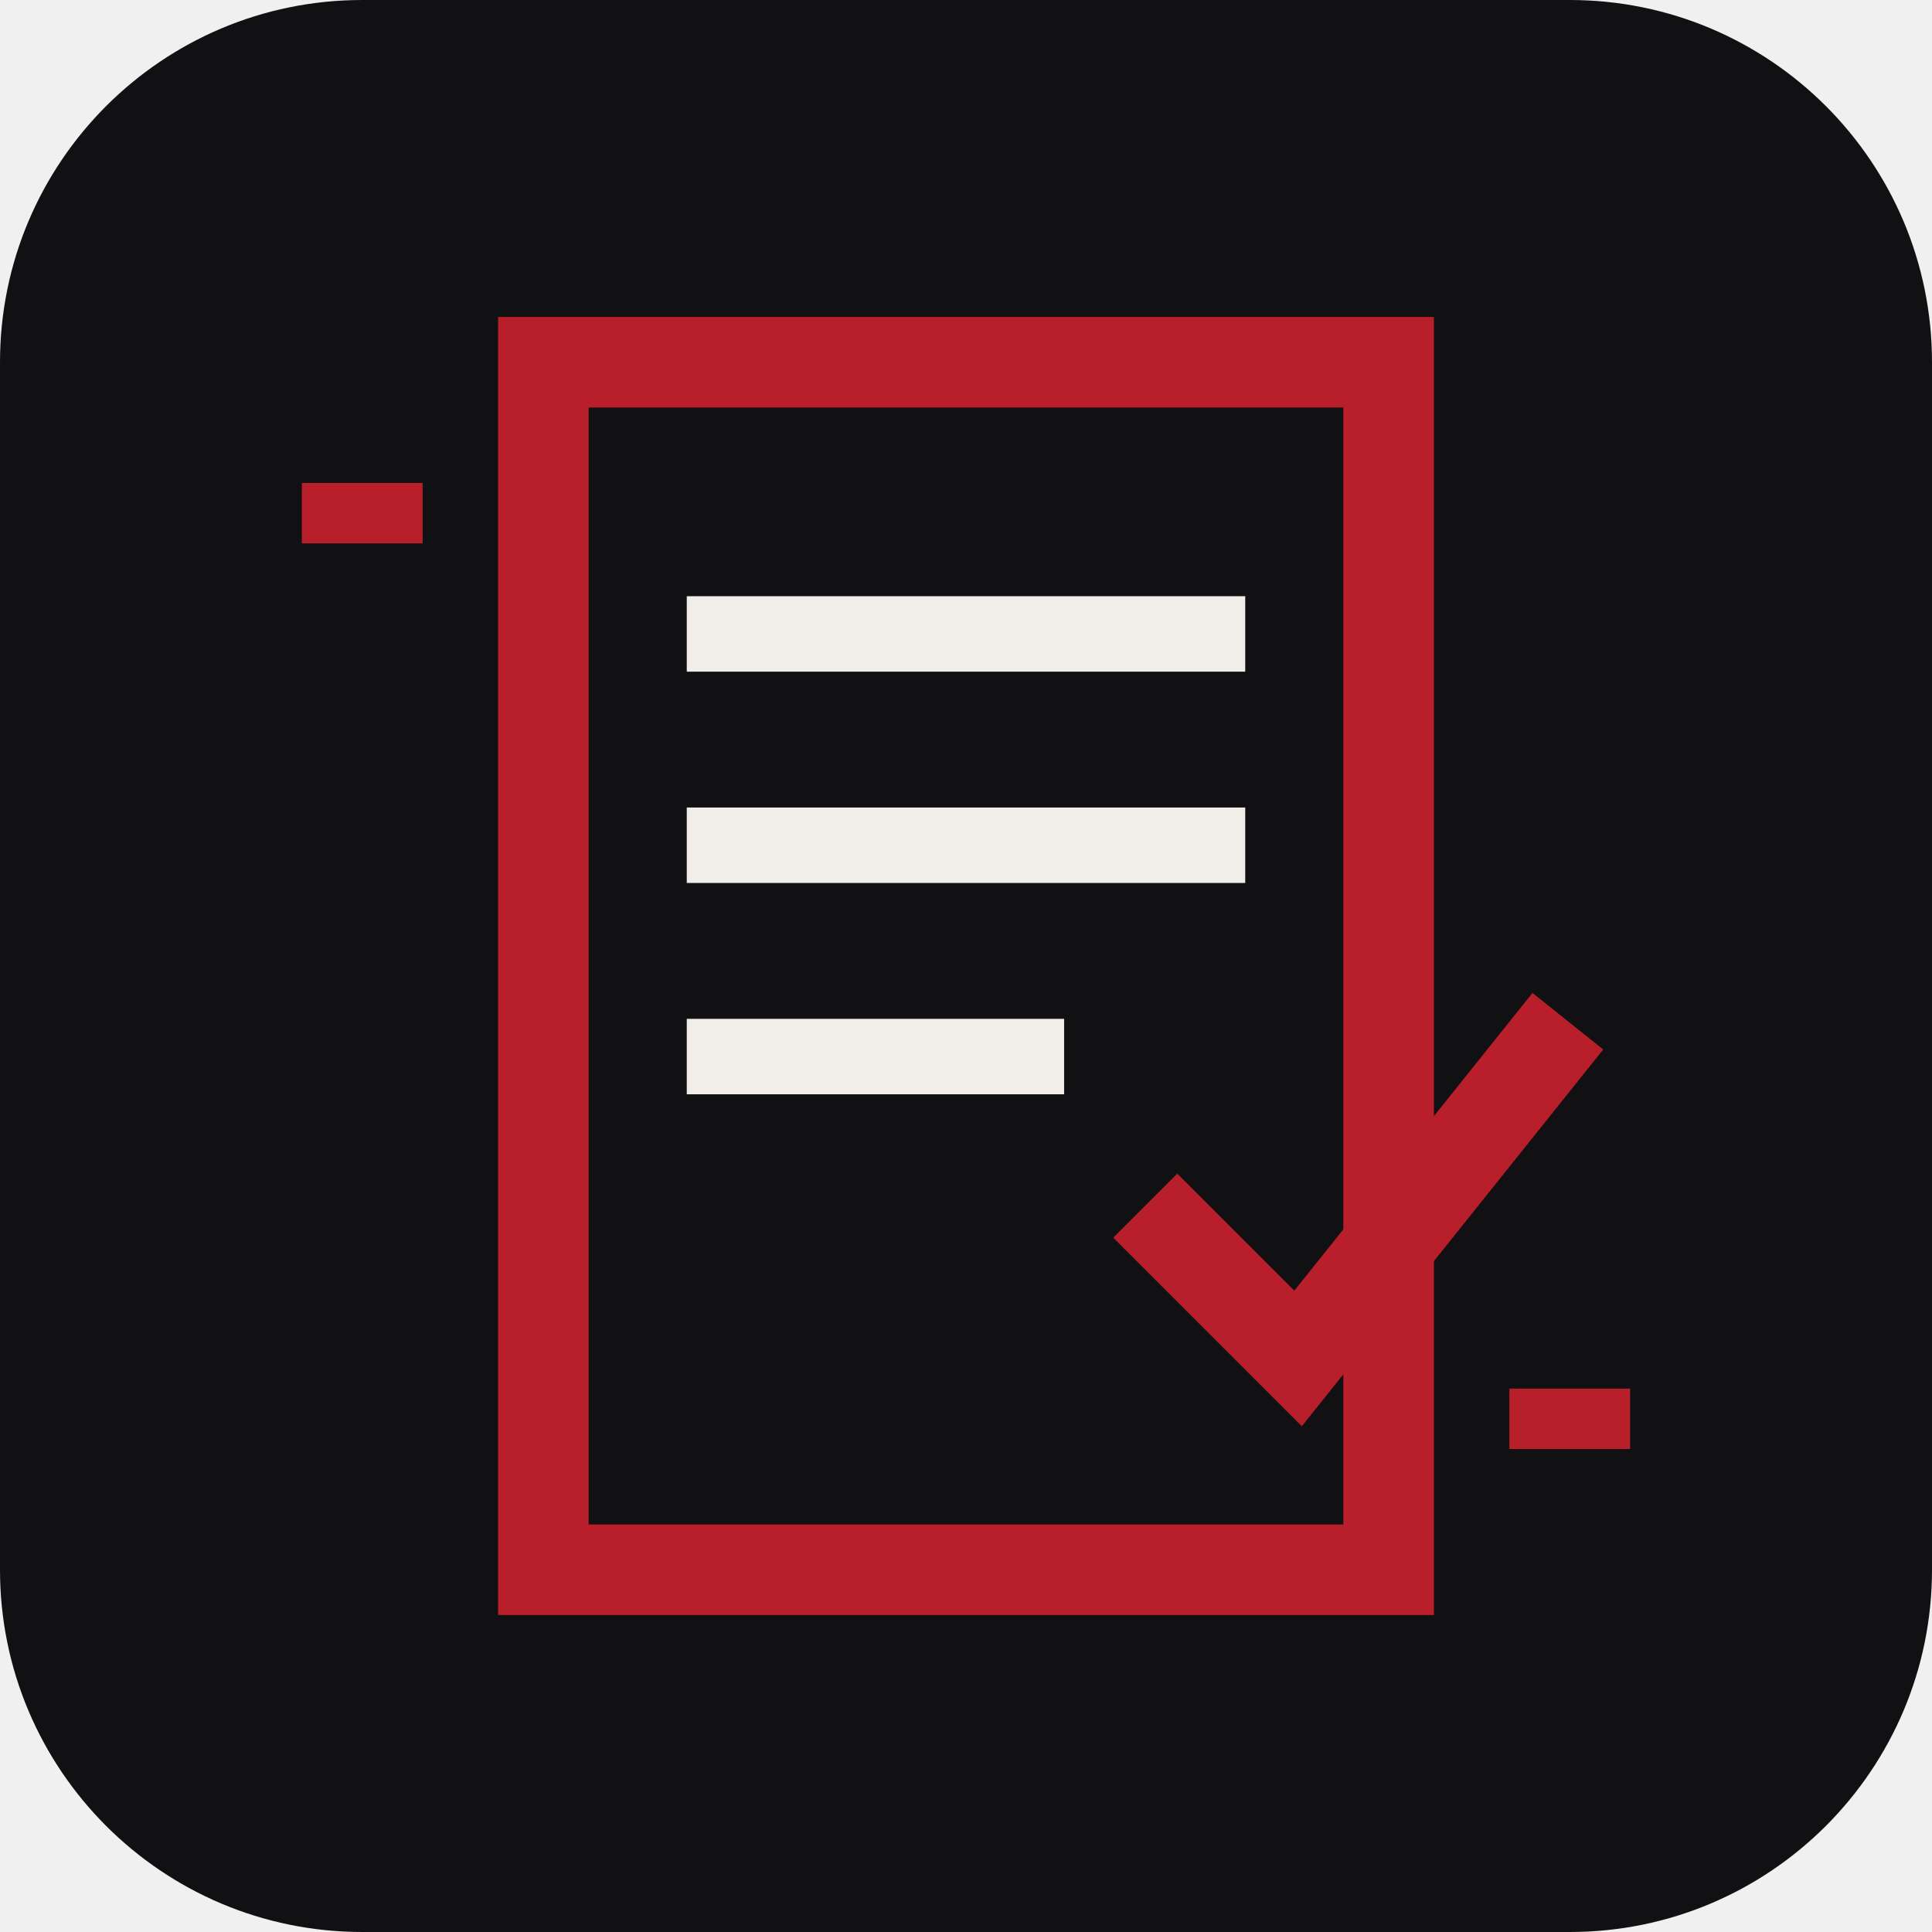
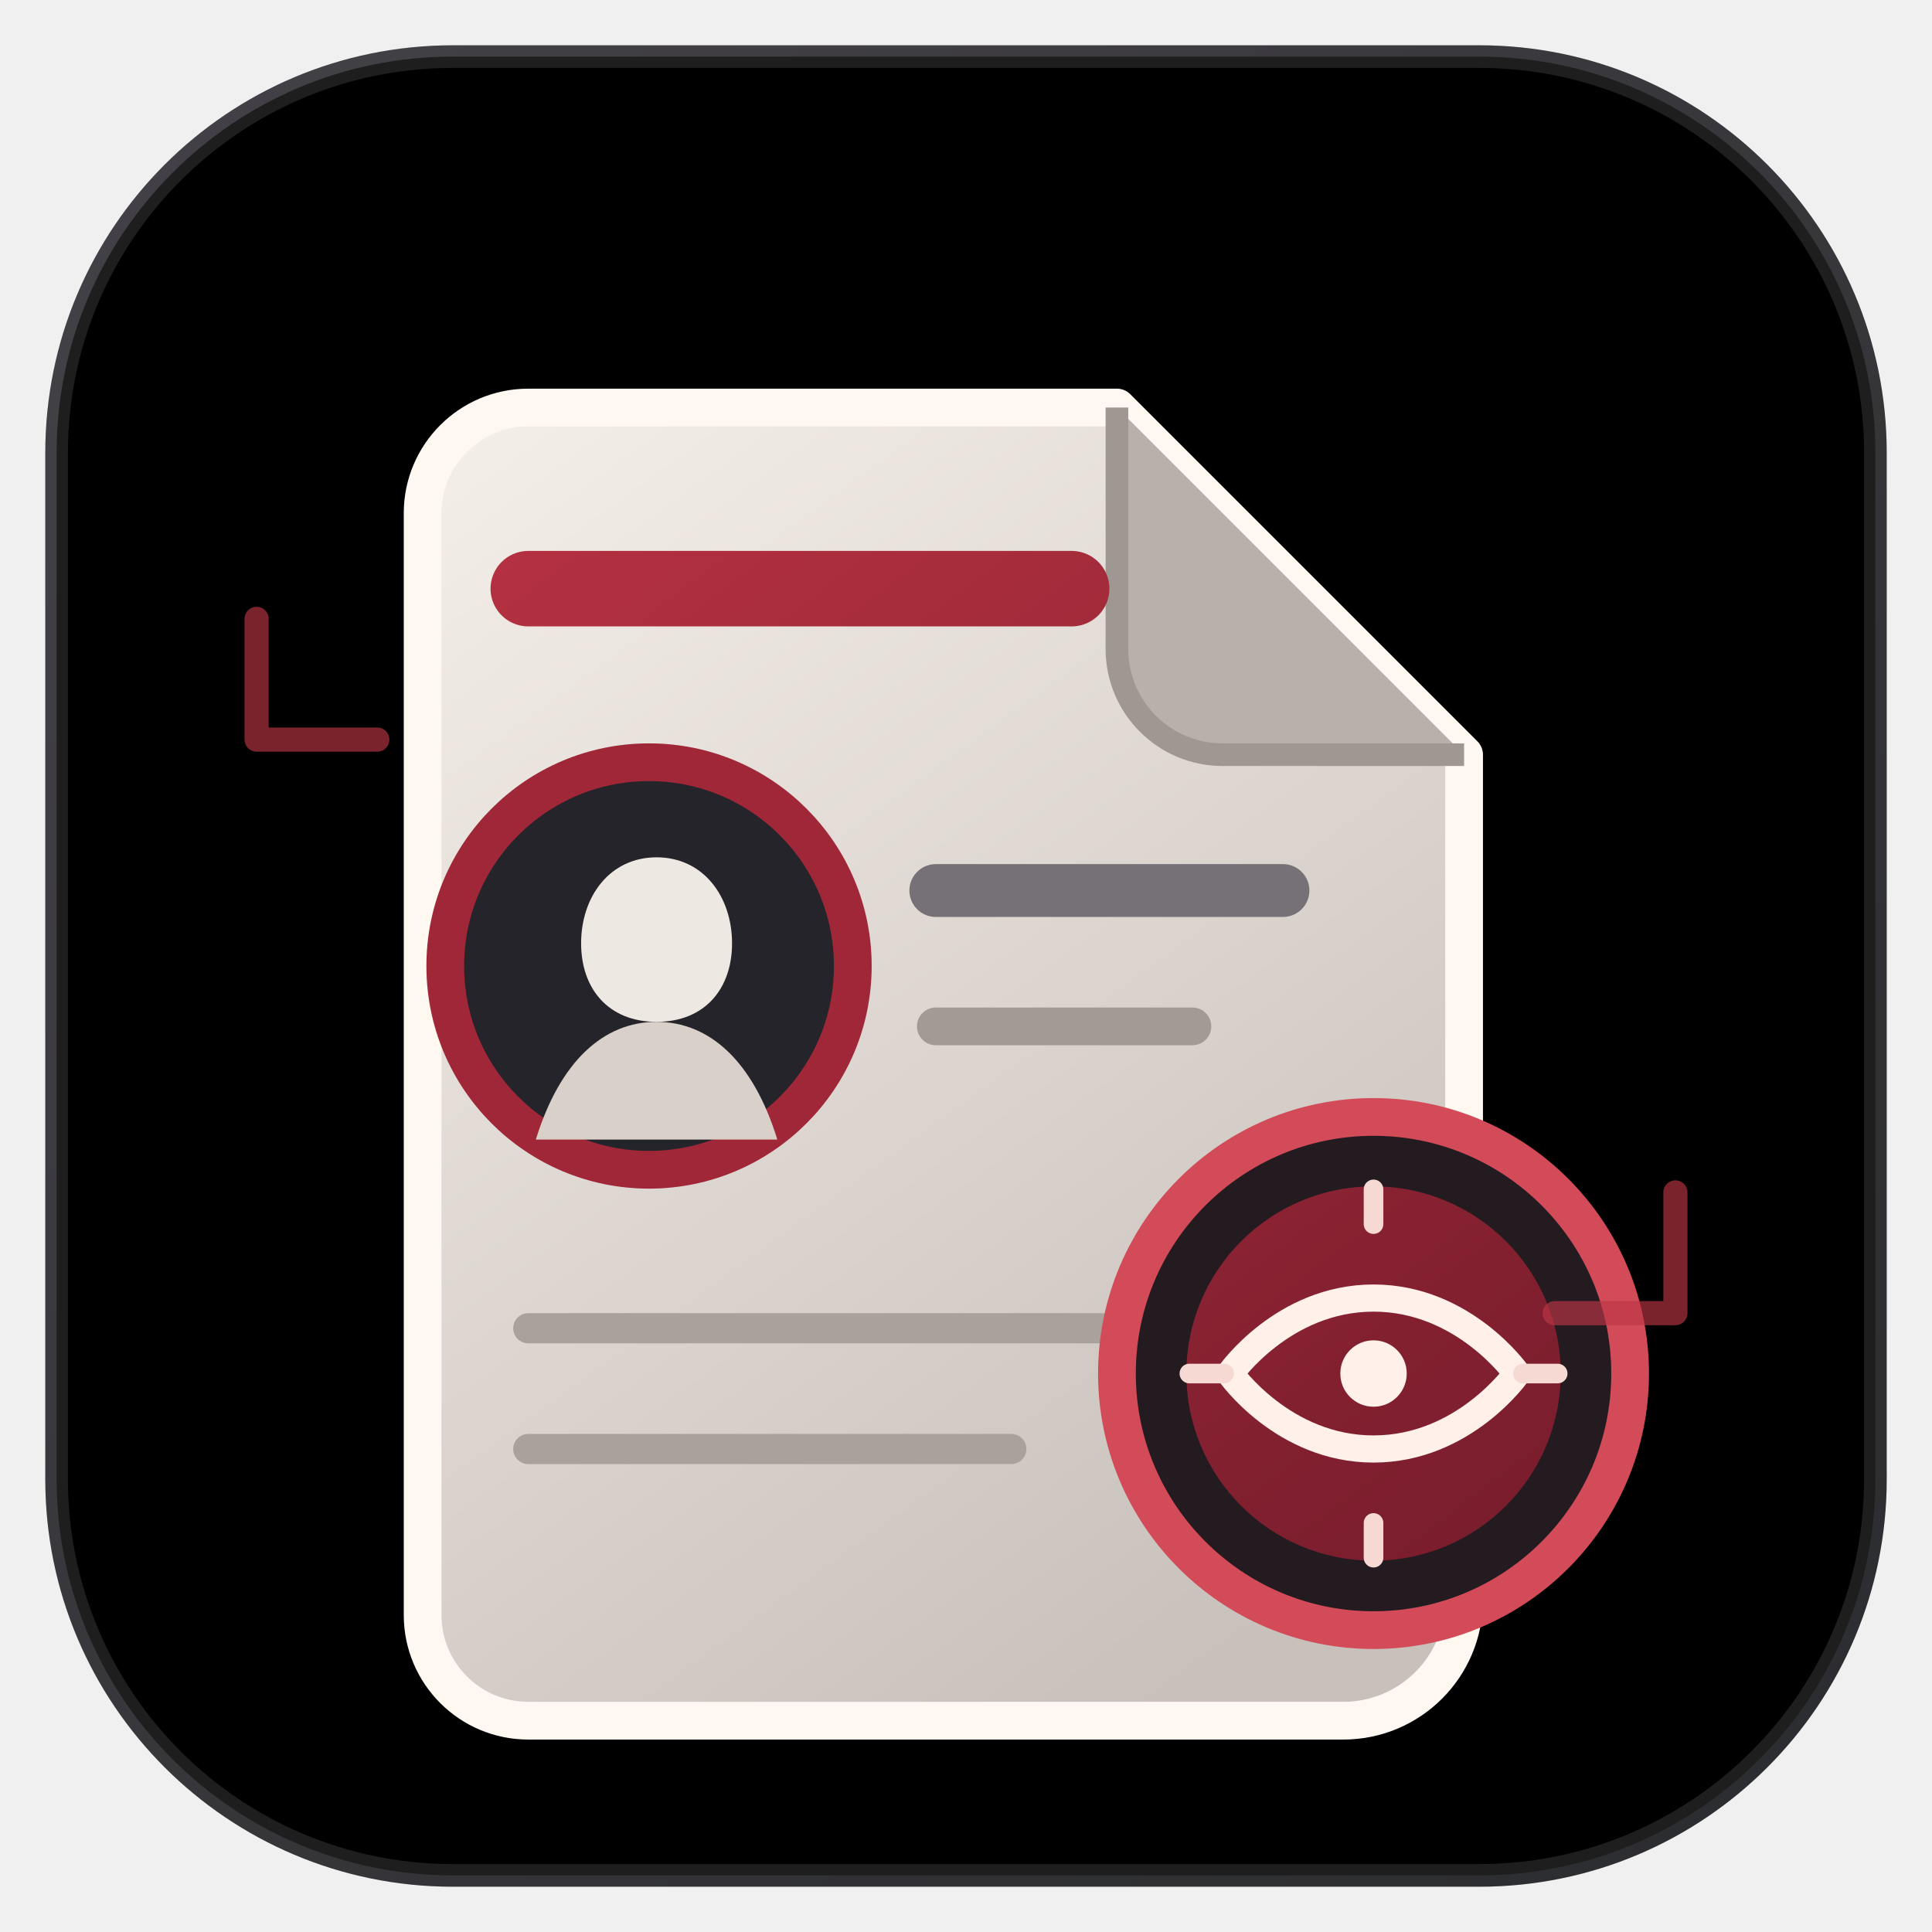
- <svg xmlns="http://www.w3.org/2000/svg" viewBox="0 0 64 64">
-   <rect width="64" height="64" rx="12" fill="#111113" />
-   <path d="M18 12h28v40H18z" fill="none" stroke="#b91f2b" stroke-width="3" />
-   <path d="M24 21h16M24 28h16M24 35h10" stroke="#f1eee9" stroke-width="2.5" stroke-linecap="square" />
-   <path d="M39 41l4 4 8-10" fill="none" stroke="#b91f2b" stroke-width="3" stroke-linecap="square" stroke-linejoin="miter" />
-   <path d="M10 17h4m36 30h4" stroke="#b91f2b" stroke-width="2" />
+ <svg xmlns="http://www.w3.org/2000/svg" viewBox="0 0 128 128" role="img" aria-labelledby="title desc">
+   <defs>
+     <linearGradient id="bg" x1="12" y1="8" x2="116" y2="120" gradientUnits="userSpaceOnUse">
+       <stop stop-color="#29272d" />
+       <stop offset="1" stop-color="#101114" />
+     </linearGradient>
+     <linearGradient id="red" x1="30" y1="20" x2="100" y2="112" gradientUnits="userSpaceOnUse">
+       <stop stop-color="#bd3443" />
+       <stop offset="1" stop-color="#741b2b" />
+     </linearGradient>
+     <linearGradient id="paper" x1="35" y1="26" x2="91" y2="103" gradientUnits="userSpaceOnUse">
+       <stop stop-color="#f4eee8" />
+       <stop offset="1" stop-color="#c8c0ba" />
+     </linearGradient>
+     <filter id="shadow" x="12" y="10" width="108" height="112" filterUnits="userSpaceOnUse">
+       <feGaussianBlur stdDeviation="4" />
+     </filter>
+   </defs>
+   <rect x="3" y="3" width="122" height="122" rx="27" fill="url(#bg)" />
+   <rect x="3.75" y="3.75" width="120.5" height="120.5" rx="26.25" stroke="#ffffff" stroke-opacity=".12" stroke-width="1.5" />
+   <path d="M28 35a7 7 0 0 1 7-7h39l23 23v56a8 8 0 0 1-8 8H35a7 7 0 0 1-7-7V35Z" fill="#000" opacity=".38" filter="url(#shadow)" />
+   <path d="M28 34a7 7 0 0 1 7-7h39l23 23v56a8 8 0 0 1-8 8H35a7 7 0 0 1-7-7V34Z" fill="url(#paper)" stroke="#fff8f1" stroke-width="2.5" stroke-linejoin="round" />
+   <path d="M74 27v16a7 7 0 0 0 7 7h16" fill="#b8b0aa" stroke="#9f9791" stroke-width="1.5" stroke-linejoin="round" />
+   <path d="M35 39h36" stroke="url(#red)" stroke-width="5" stroke-linecap="round" />
+   <circle cx="43" cy="64" r="13.5" fill="#25242a" stroke="#9f2738" stroke-width="2.5" />
+   <path d="M35.5 75.5c1.6-5.2 4.5-7.8 8-7.8s6.4 2.6 8 7.8" fill="#d8d0c9" />
+   <path d="M38.5 62.5c0-3.1 1.9-5.7 5-5.7s5 2.6 5 5.7c0 3-1.8 5.2-5 5.2s-5-2.2-5-5.2Z" fill="#eee8e2" />
+   <path d="M62 59h23" stroke="#767077" stroke-width="3.5" stroke-linecap="round" />
+   <path d="M62 68h17" stroke="#a29a95" stroke-width="2.5" stroke-linecap="round" />
+   <path d="M35 88h49" stroke="#aaa19b" stroke-width="2" stroke-linecap="round" />
+   <path d="M35 96h32" stroke="#aaa19b" stroke-width="2" stroke-linecap="round" />
+   <circle cx="91" cy="91" r="17" fill="#241b20" stroke="#d34b58" stroke-width="2.5" />
+   <circle cx="91" cy="91" r="12.4" fill="url(#red)" />
+   <path d="M81.5 91s3.5-5 9.5-5 9.5 5 9.5 5-3.5 5-9.5 5-9.5-5-9.5-5Z" fill="none" stroke="#fff0e9" stroke-width="1.8" stroke-linejoin="round" />
+   <circle cx="91" cy="91" r="2.2" fill="#fff0e9" />
+   <path d="M91 78.8v2.3M91 100.9v2.3M78.8 91h2.3M100.9 91h2.3" stroke="#f7d9d3" stroke-width="1.3" stroke-linecap="round" />
+   <path d="M17 49v-8M17 49h8M111 79v8M111 87h-8" stroke="#bc3646" stroke-opacity=".65" stroke-width="1.6" stroke-linecap="round" />
</svg>
